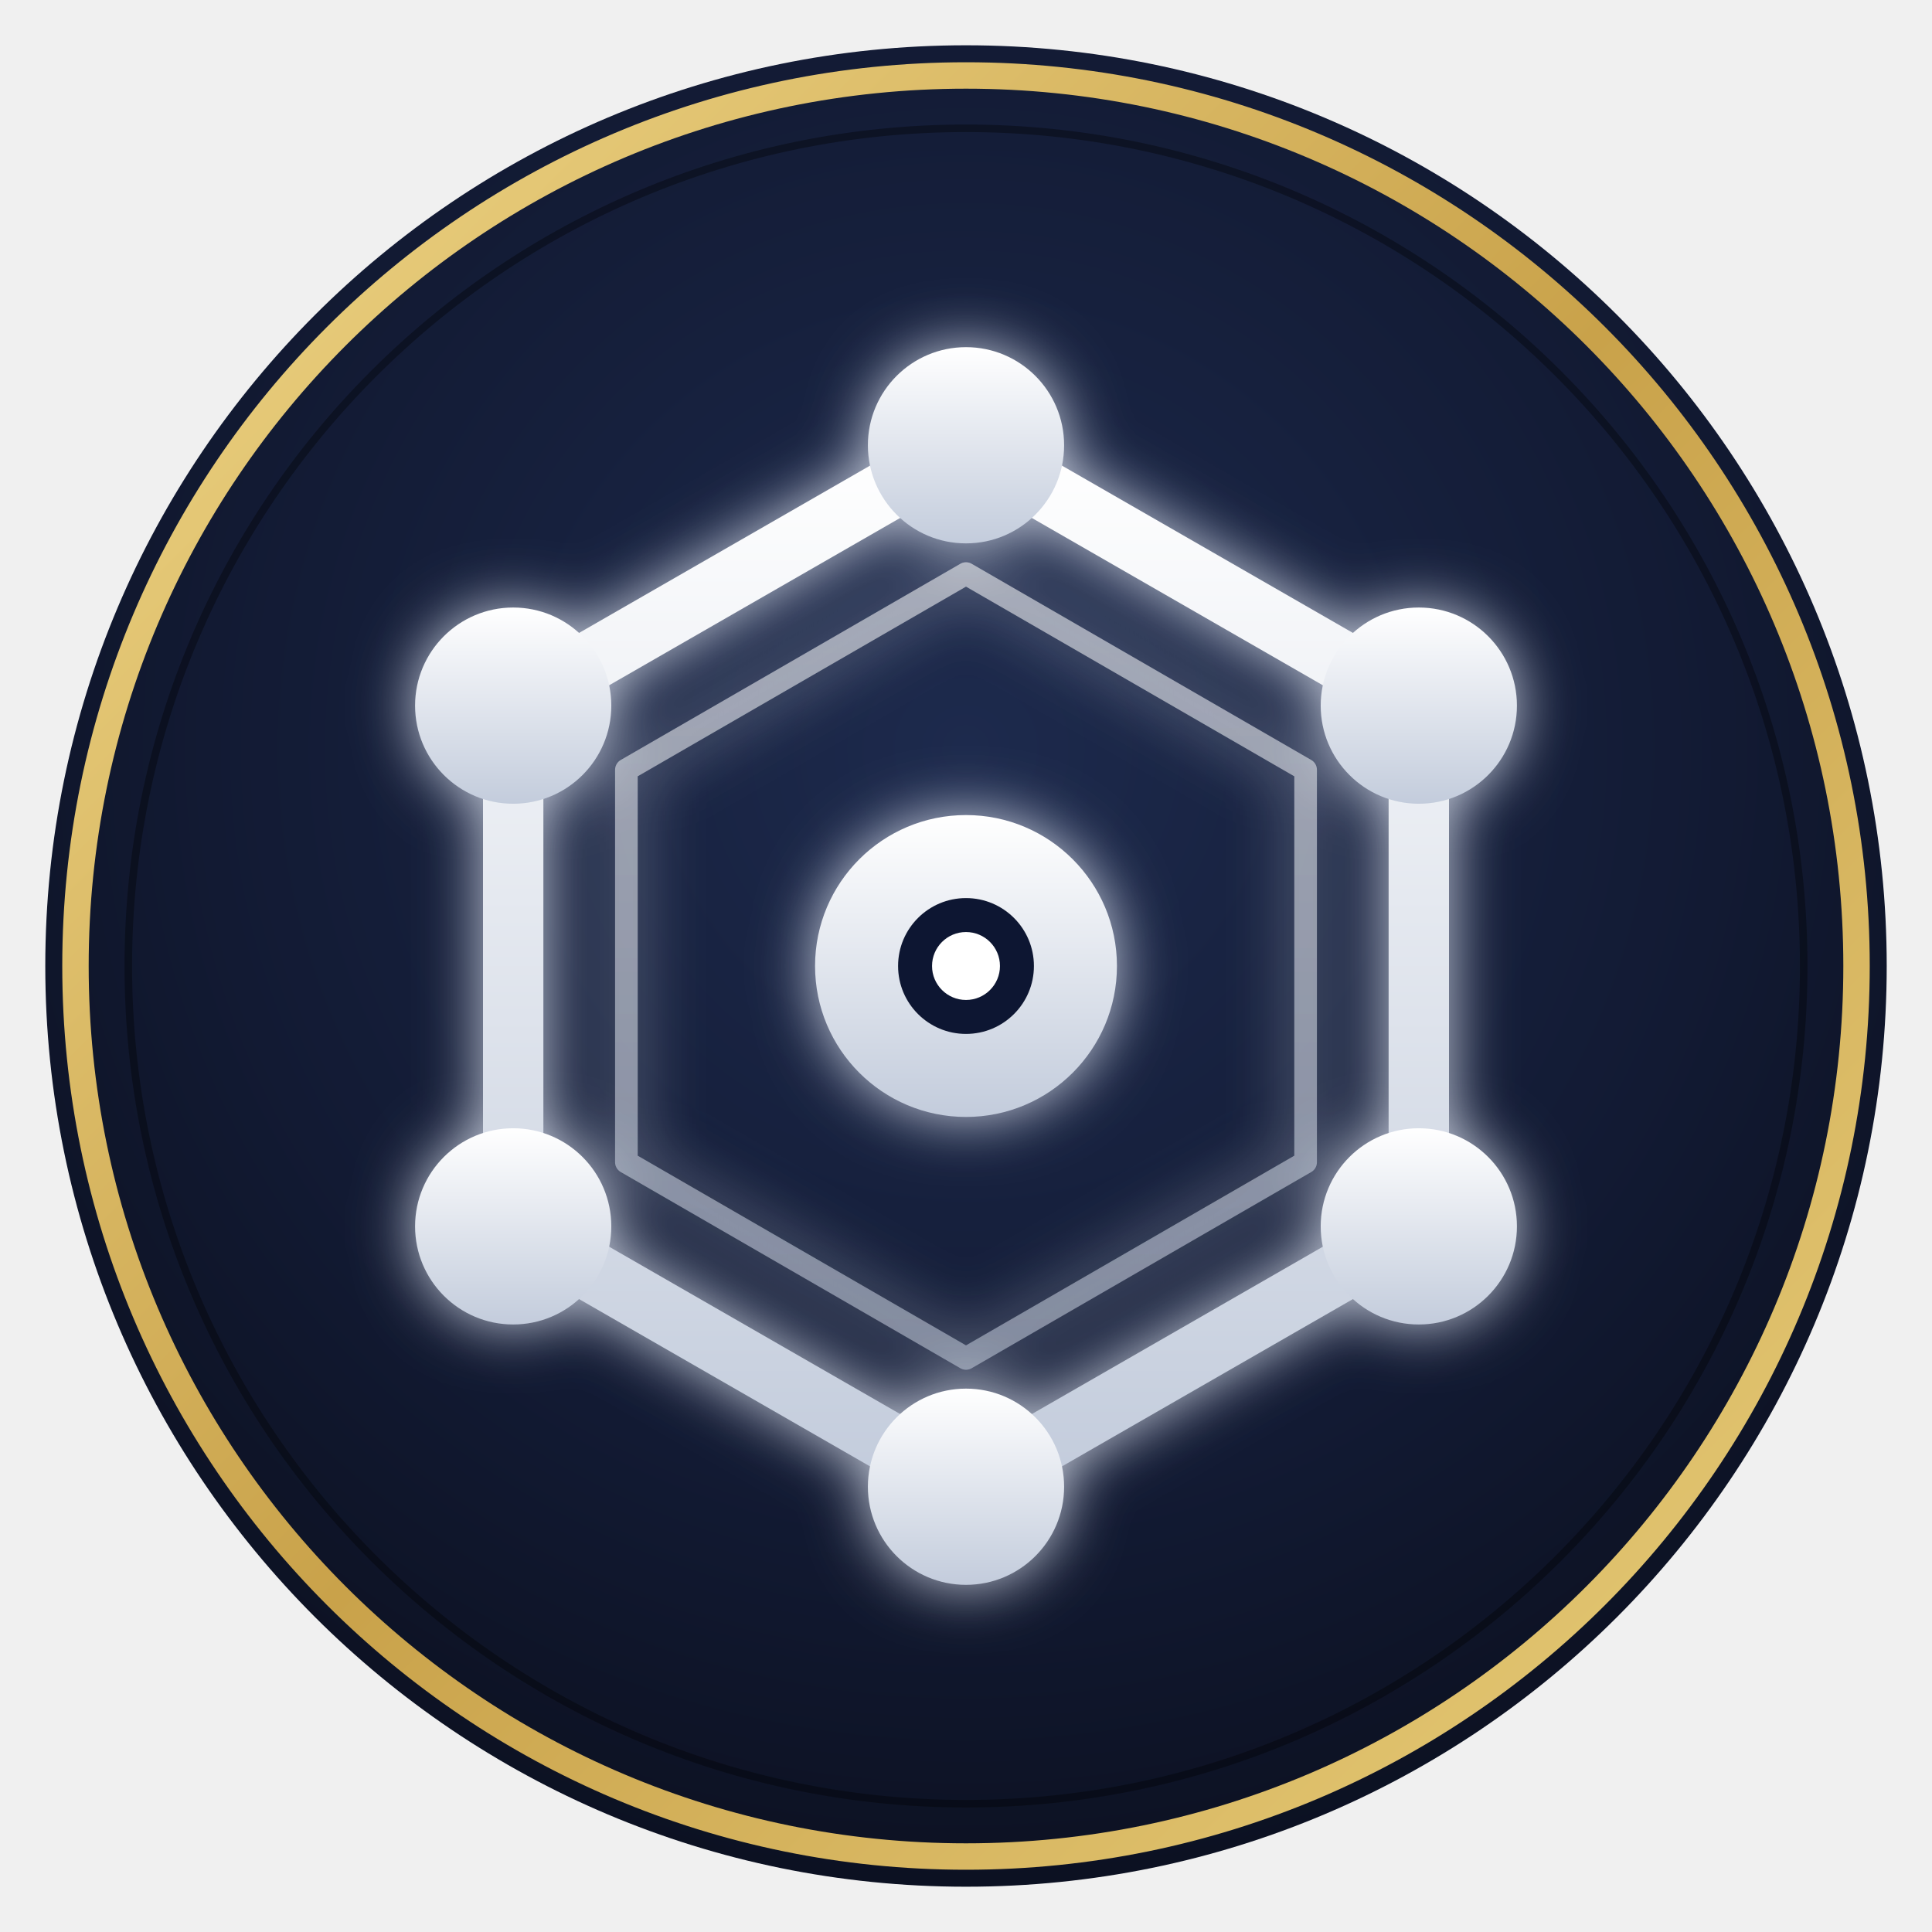
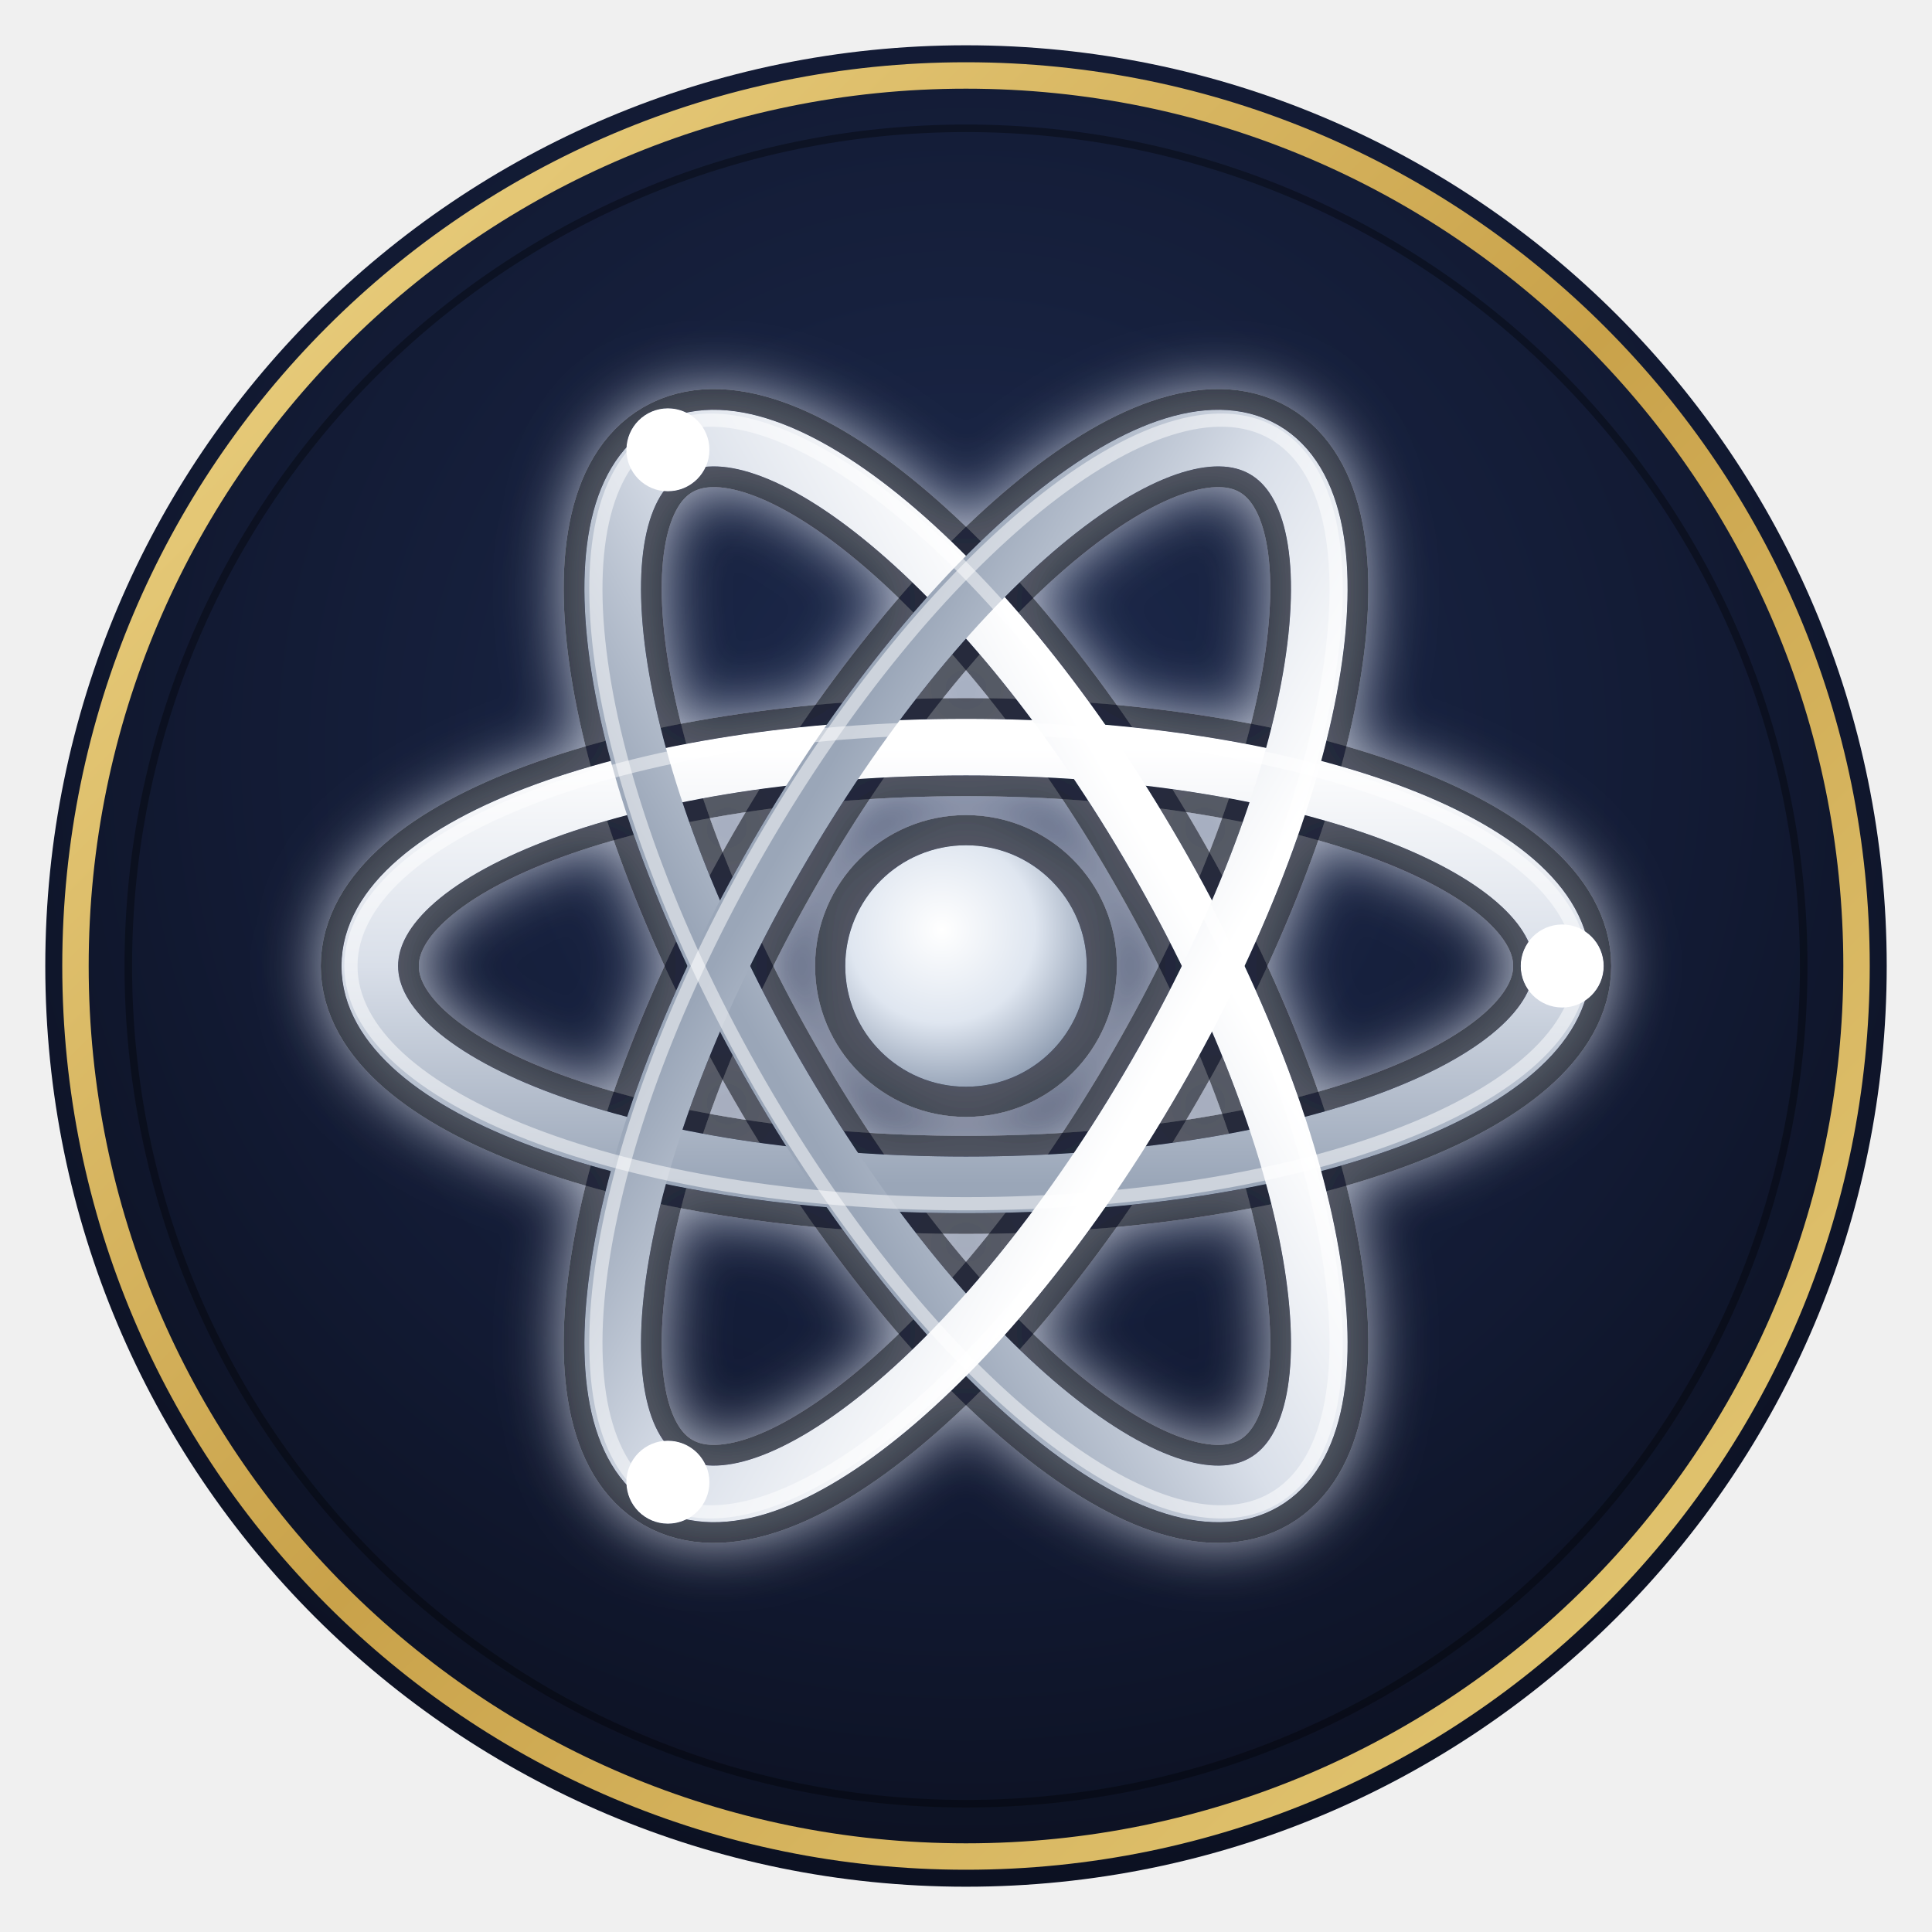
<svg xmlns="http://www.w3.org/2000/svg" viewBox="0 0 512 512" width="512" height="512">
  <defs>
    <radialGradient id="disc" cx="50%" cy="38%" r="70%">
      <stop offset="0%" stop-color="#1d2a4d" />
      <stop offset="60%" stop-color="#121a33" />
      <stop offset="100%" stop-color="#0a0e1c" />
    </radialGradient>
    <linearGradient id="rim" x1="0" y1="0" x2="1" y2="1">
      <stop offset="0%" stop-color="#f1d98a" />
      <stop offset="50%" stop-color="#c9a24a" />
      <stop offset="100%" stop-color="#e9cf7c" />
    </linearGradient>
-     <linearGradient id="sig" x1="0" y1="0" x2="0" y2="1">
+     <linearGradient id="orbit" x1="0" y1="0" x2="0" y2="1">
      <stop offset="0%" stop-color="#ffffff" />
-       <stop offset="100%" stop-color="#c3ccdc" />
+       <stop offset="50%" stop-color="#d9dfe9" />
+       <stop offset="100%" stop-color="#9aa6b8" />
    </linearGradient>
+     <radialGradient id="core" cx="40%" cy="35%" r="70%">
+       <stop offset="0%" stop-color="#ffffff" />
+       <stop offset="55%" stop-color="#dfe6f0" />
+       <stop offset="100%" stop-color="#8d9bb0" />
+     </radialGradient>
    <filter id="glow" x="-30%" y="-30%" width="160%" height="160%">
      <feGaussianBlur stdDeviation="8" result="b" />
-       <feColorMatrix in="b" type="matrix" values="0 0 0 0 0.85  0 0 0 0 0.9  0 0 0 0 1  0 0 0 0.85 0" result="c" />
+       <feColorMatrix in="b" type="matrix" values="0 0 0 0 0.86  0 0 0 0 0.9  0 0 0 0 1  0 0 0 0.8 0" result="c" />
      <feMerge>
        <feMergeNode in="c" />
        <feMergeNode in="SourceGraphic" />
      </feMerge>
    </filter>
  </defs>
  <circle cx="256" cy="256" r="244" fill="url(#disc)" />
  <circle cx="256" cy="256" r="236" fill="none" stroke="url(#rim)" stroke-width="7" />
  <circle cx="256" cy="256" r="222" fill="none" stroke="#000" stroke-opacity="0.35" stroke-width="2" />
-   <g filter="url(#glow)" transform="translate(256 256)">
-     <polygon points="0,-138 120,-69 120,69 0,138 -120,69 -120,-69" fill="none" stroke="url(#sig)" stroke-width="16" stroke-linejoin="round" />
-     <polygon points="0,-104 90,-52 90,52 0,104 -90,52 -90,-52" fill="none" stroke="url(#sig)" stroke-width="6" stroke-opacity="0.55" stroke-linejoin="round" />
-     <g fill="url(#sig)">
-       <circle cx="0" cy="-138" r="26" />
-       <circle cx="120" cy="-69" r="26" />
-       <circle cx="120" cy="69" r="26" />
-       <circle cx="0" cy="138" r="26" />
-       <circle cx="-120" cy="69" r="26" />
-       <circle cx="-120" cy="-69" r="26" />
+   <g filter="url(#glow)" transform="translate(256 256)" fill="none" stroke-linecap="round">
+     <g stroke="#0b1430" stroke-width="26" stroke-opacity="0.85">
+       <ellipse rx="158" ry="58" />
+       <ellipse rx="158" ry="58" transform="rotate(60)" />
+       <ellipse rx="158" ry="58" transform="rotate(120)" />
    </g>
-     <circle cx="0" cy="0" r="40" fill="url(#sig)" />
-     <circle cx="0" cy="0" r="18" fill="#0f1730" />
-     <circle cx="0" cy="0" r="9" fill="#ffffff" />
+     <g stroke="url(#orbit)" stroke-width="15">
+       <ellipse rx="158" ry="58" />
+       <ellipse rx="158" ry="58" transform="rotate(60)" />
+       <ellipse rx="158" ry="58" transform="rotate(120)" />
+     </g>
+     <g stroke="#ffffff" stroke-width="3.5" stroke-opacity="0.5">
+       <ellipse rx="163" ry="63" />
+       <ellipse rx="163" ry="63" transform="rotate(60)" />
+       <ellipse rx="163" ry="63" transform="rotate(120)" />
+     </g>
+     <g fill="#ffffff">
+       <circle cx="158" cy="0" r="11" />
+       <circle cx="-79" cy="-136.8" r="11" />
+       <circle cx="-79" cy="136.8" r="11" />
+     </g>
+     <circle r="40" fill="#0b1430" fill-opacity="0.85" />
+     <circle r="32" fill="url(#core)" />
  </g>
</svg>
